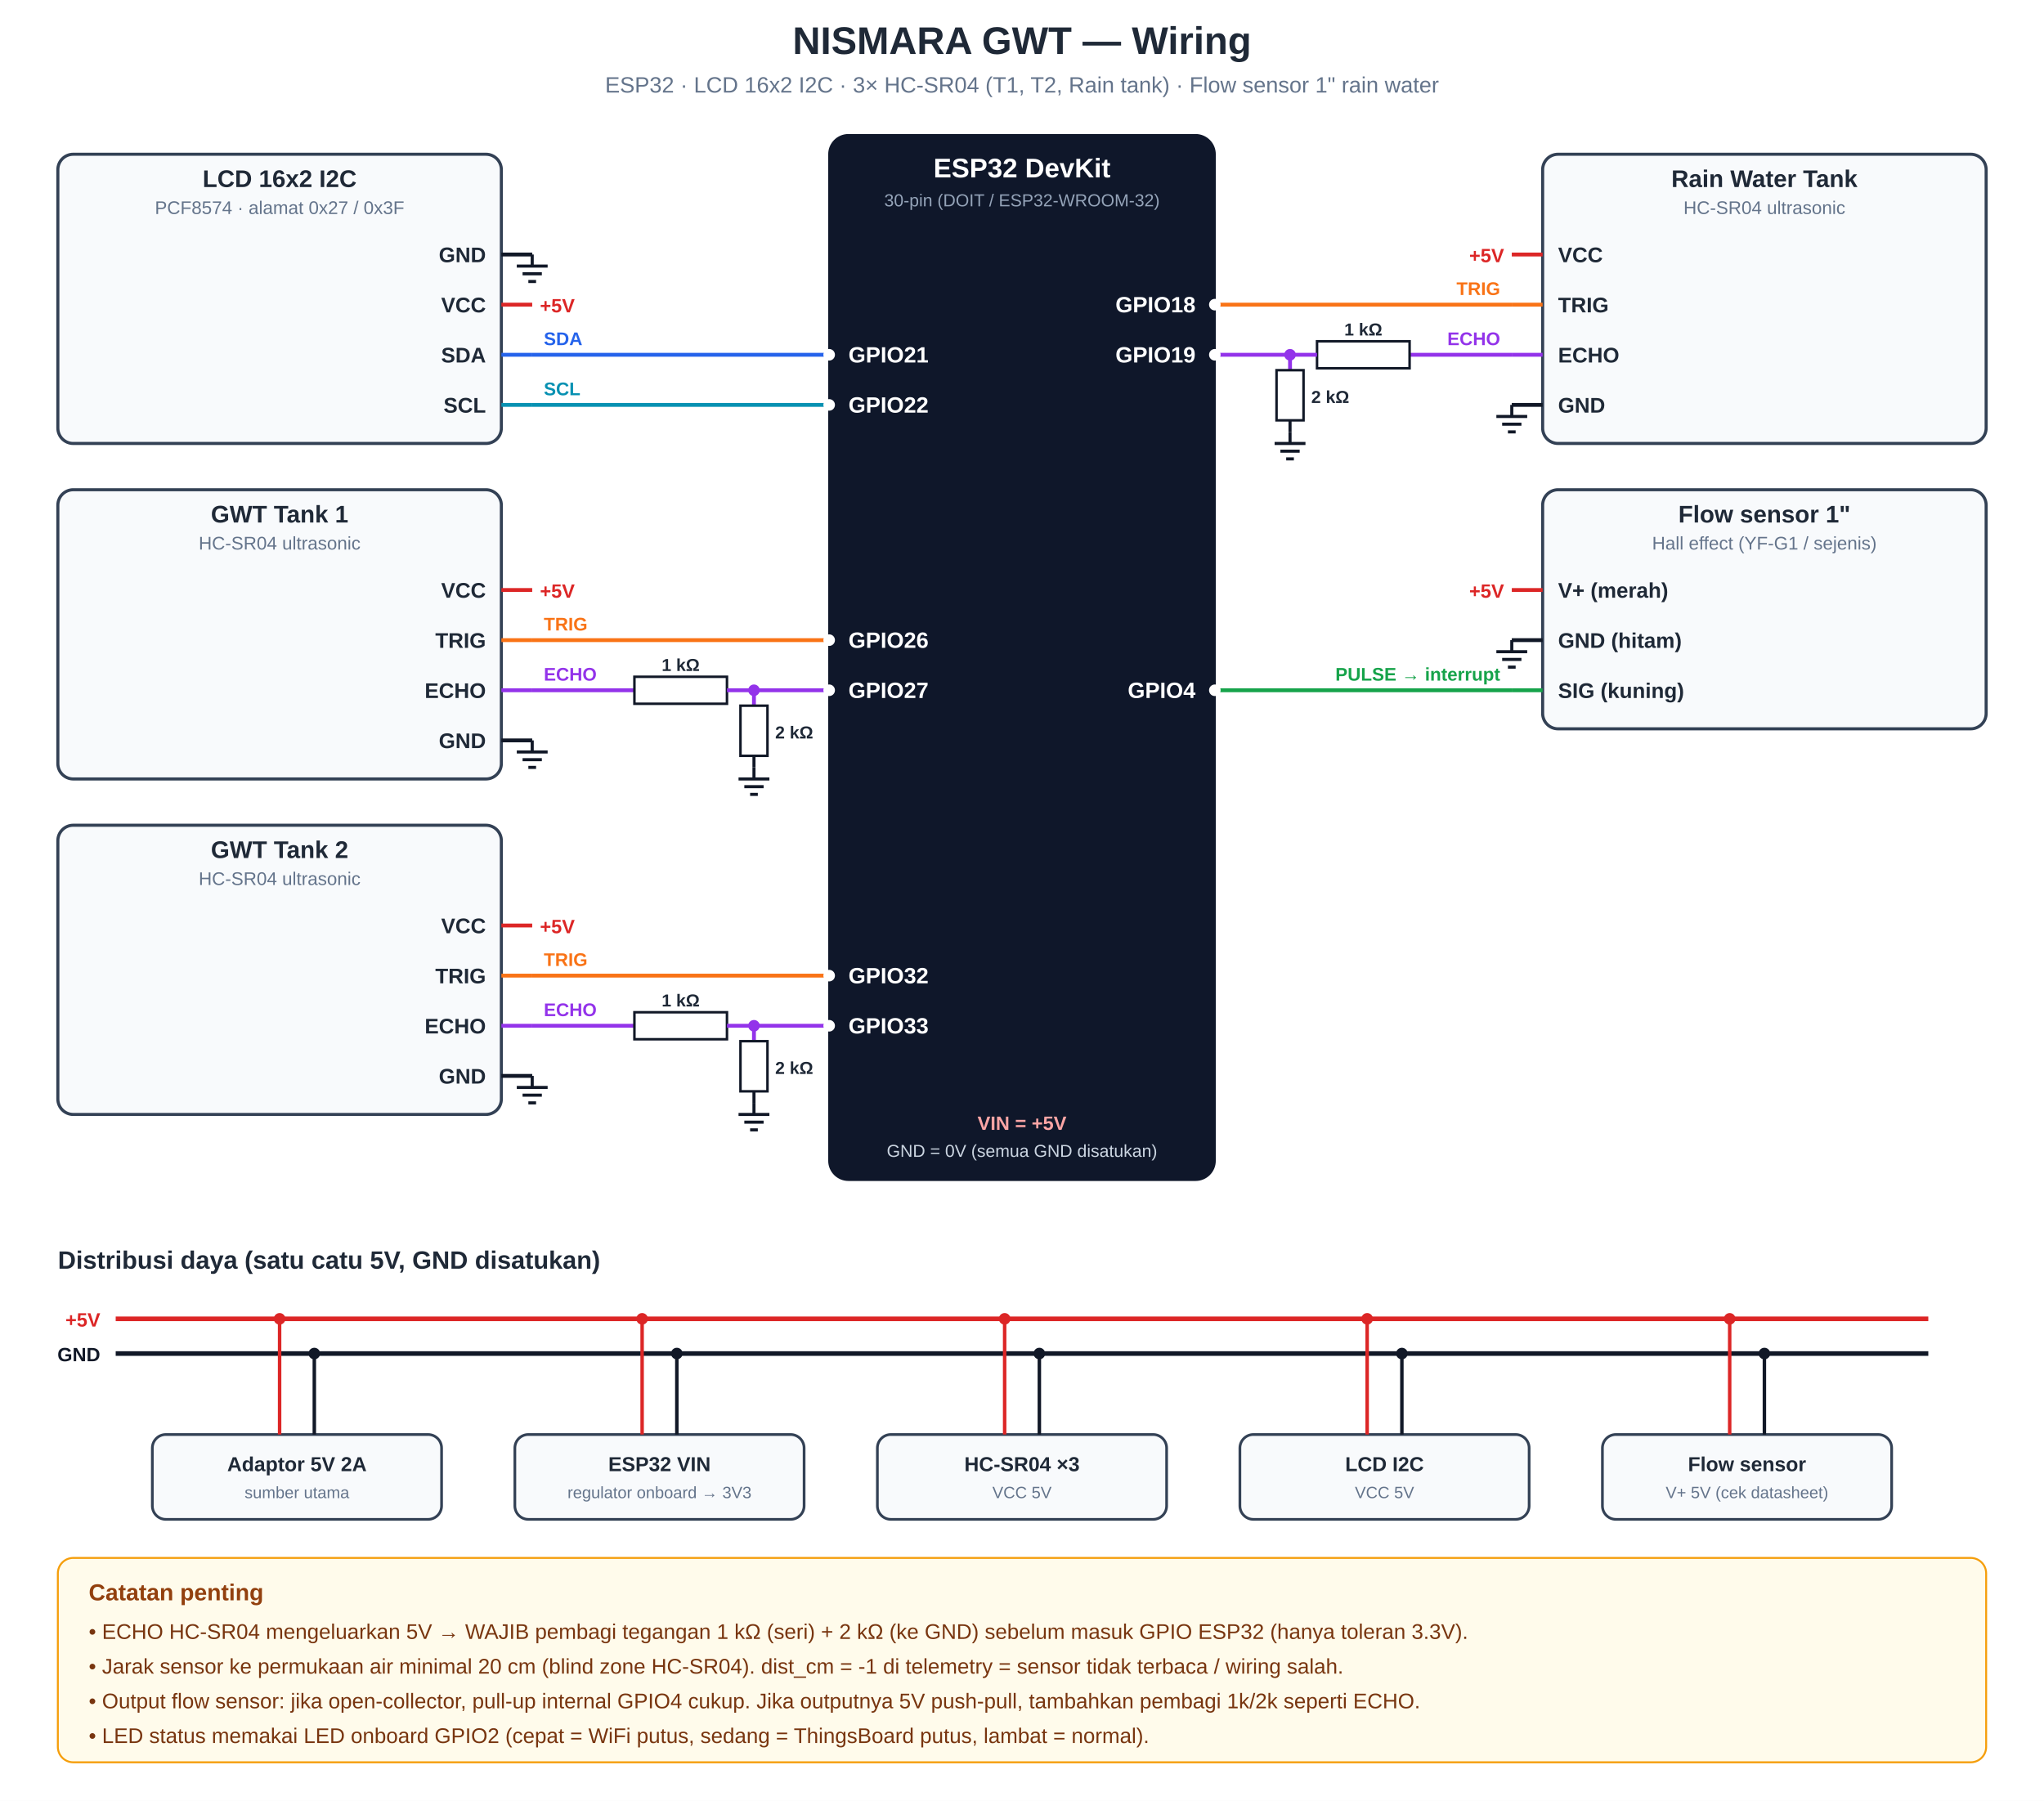
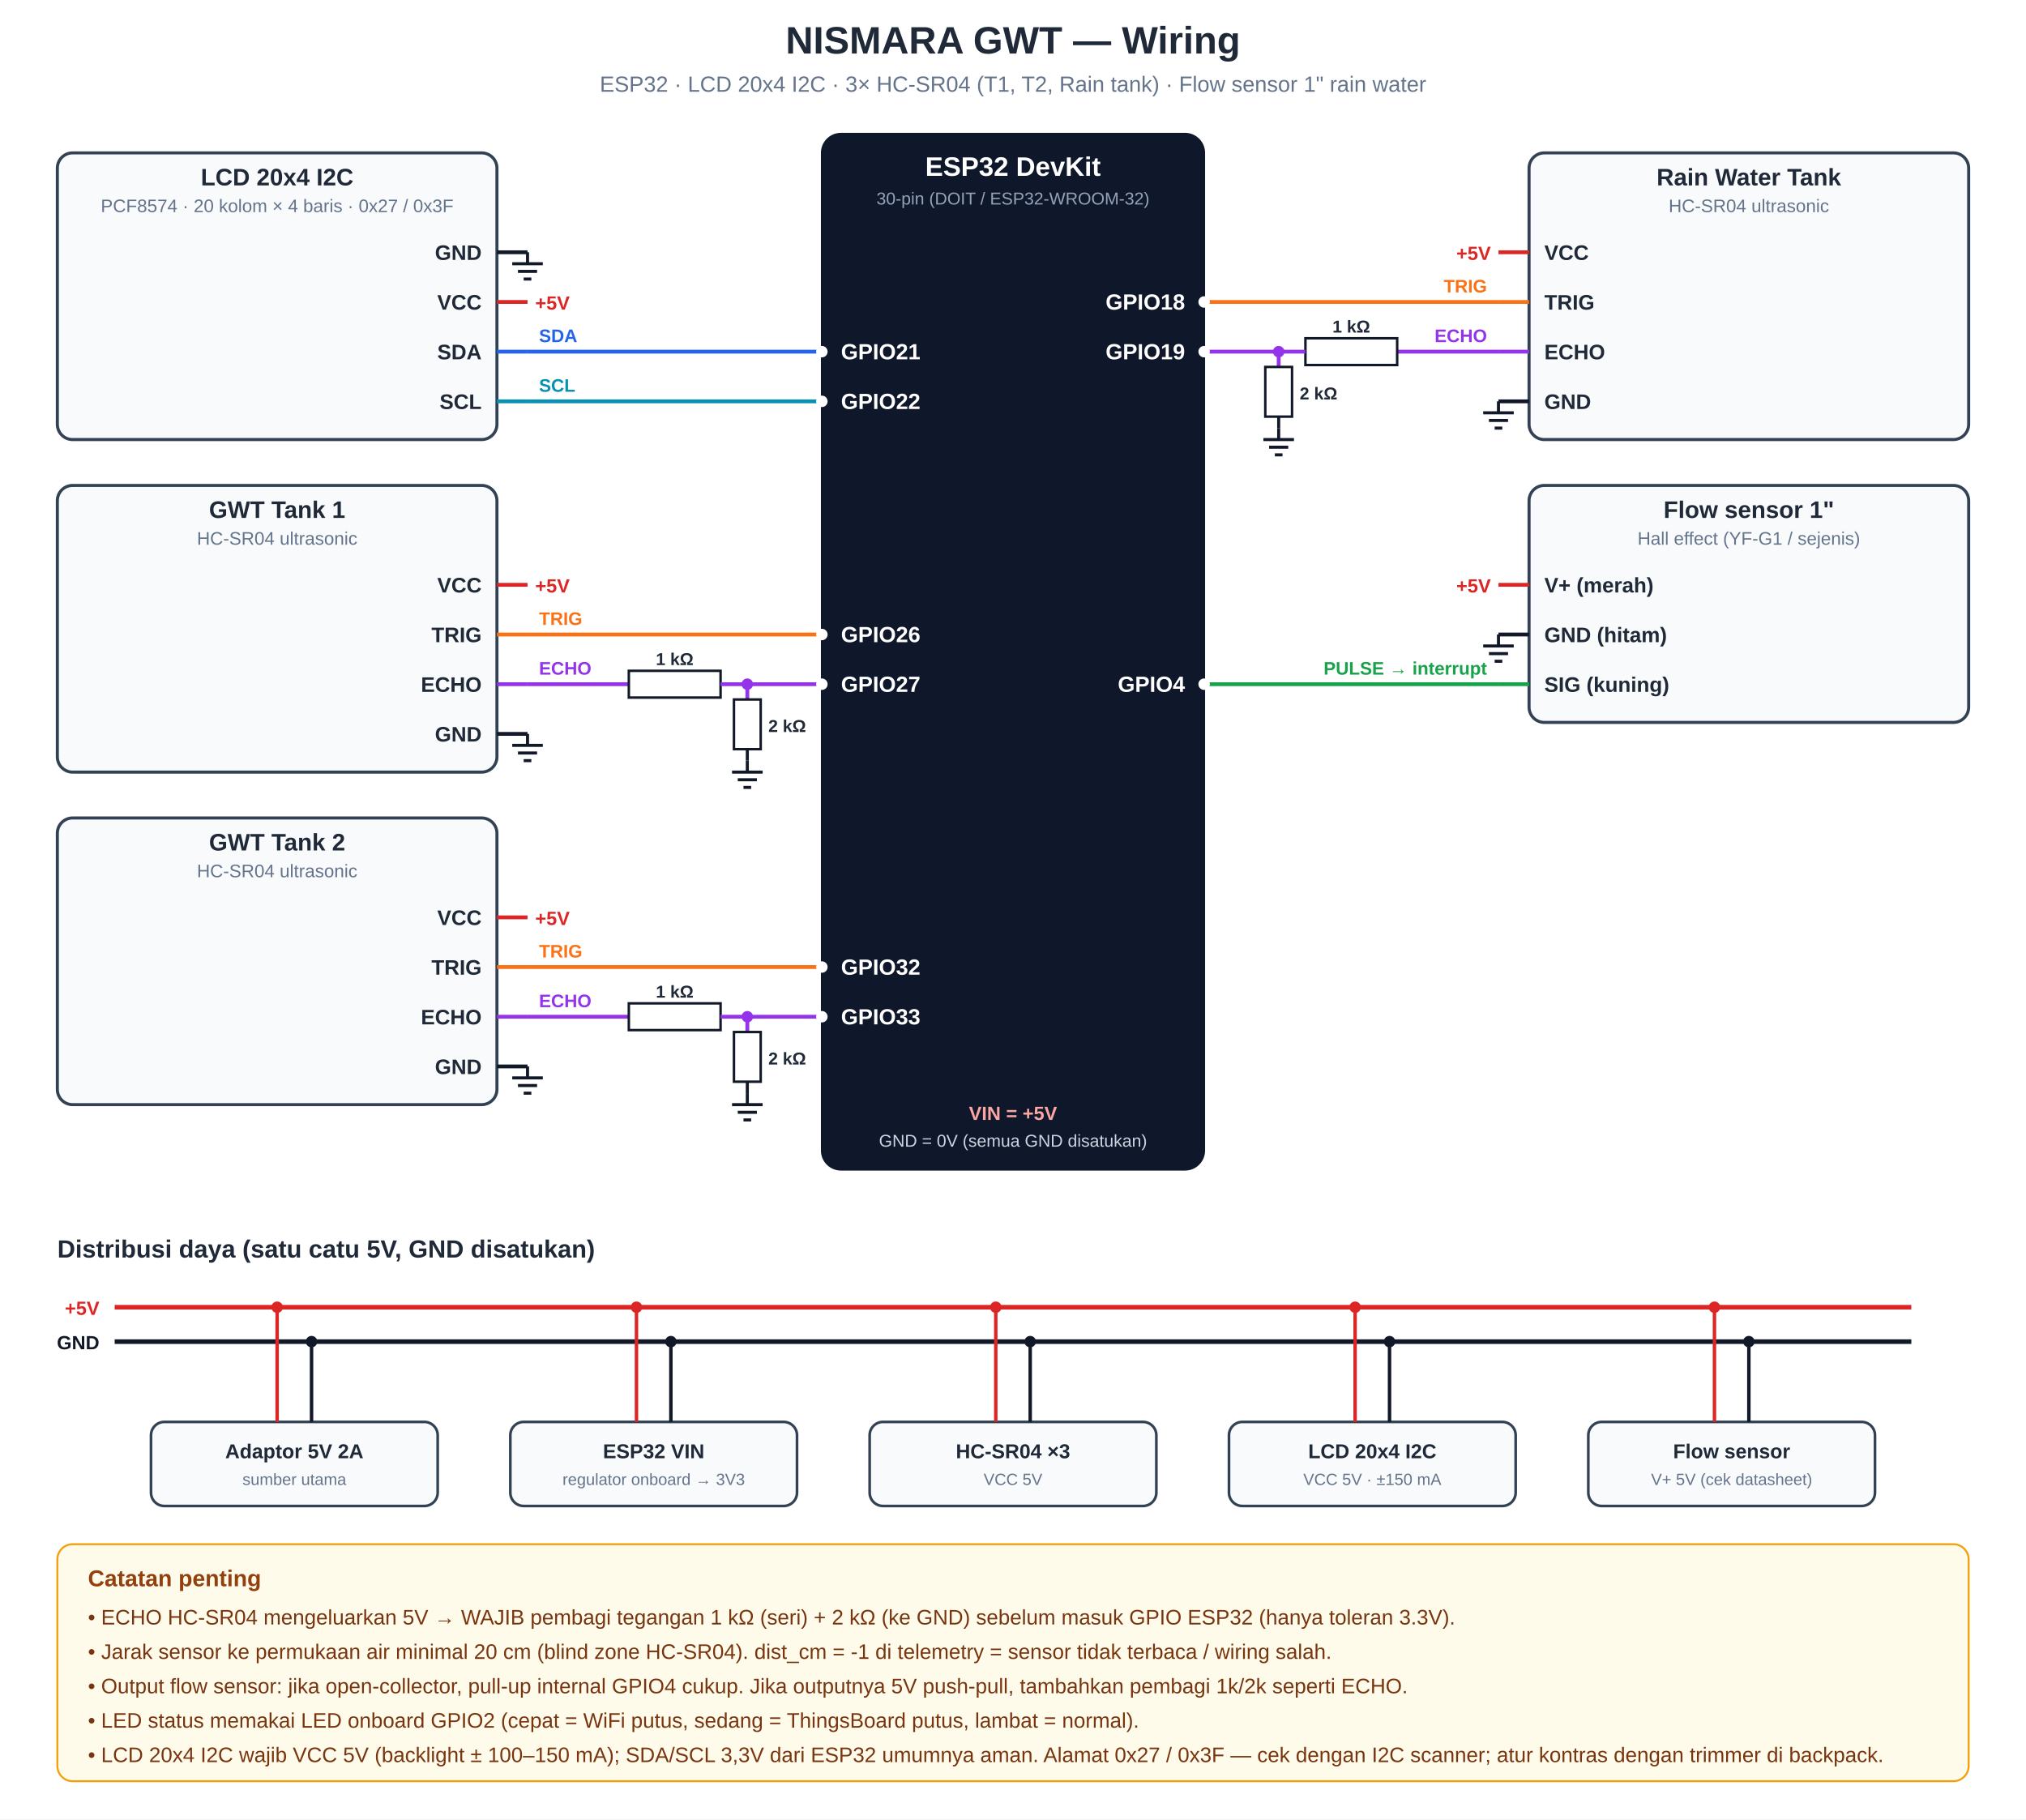
- <svg xmlns="http://www.w3.org/2000/svg" viewBox="0 0 1060 934" width="1060" height="934" font-family="Arial,Helvetica,sans-serif">
-   <rect width="1060" height="934" fill="#fff" />
+ <svg xmlns="http://www.w3.org/2000/svg" viewBox="0 0 1060 952" width="1060" height="952" font-family="Arial,Helvetica,sans-serif">
+   <rect width="1060" height="952" fill="#fff" />
  <text x="530" y="28" font-size="20" fill="#1f2937" font-weight="700" text-anchor="middle">NISMARA GWT — Wiring</text>
-   <text x="530" y="48" font-size="11.5" fill="#64748b" font-weight="400" text-anchor="middle">ESP32 · LCD 16x2 I2C · 3× HC-SR04 (T1, T2, Rain tank) · Flow sensor 1" rain water</text>
+   <text x="530" y="48" font-size="11.5" fill="#64748b" font-weight="400" text-anchor="middle">ESP32 · LCD 20x4 I2C · 3× HC-SR04 (T1, T2, Rain tank) · Flow sensor 1" rain water</text>
  <rect x="30" y="80" width="230" height="150" rx="8" fill="#f8fafc" stroke="#334155" stroke-width="1.6" />
-   <text x="145" y="97" font-size="12.5" fill="#1f2937" font-weight="700" text-anchor="middle">LCD 16x2 I2C</text>
-   <text x="145" y="111" font-size="9.5" fill="#64748b" font-weight="400" text-anchor="middle">PCF8574 · alamat 0x27 / 0x3F</text>
+   <text x="145" y="97" font-size="12.5" fill="#1f2937" font-weight="700" text-anchor="middle">LCD 20x4 I2C</text>
+   <text x="145" y="111" font-size="9.5" fill="#64748b" font-weight="400" text-anchor="middle">PCF8574 · 20 kolom × 4 baris · 0x27 / 0x3F</text>
  <text x="252" y="136" font-size="11" fill="#1f2937" font-weight="700" text-anchor="end">GND</text>
  <line x1="260" y1="132" x2="276" y2="132" stroke="#111827" stroke-width="2" />
  <g stroke="#111827" stroke-width="1.6">
    <line x1="276" y1="132" x2="276" y2="138" />
    <line x1="268" y1="138" x2="284" y2="138" />
    <line x1="271" y1="142" x2="281" y2="142" />
    <line x1="274" y1="146" x2="278" y2="146" />
  </g>
  <text x="252" y="162" font-size="11" fill="#1f2937" font-weight="700" text-anchor="end">VCC</text>
  <line x1="260" y1="158" x2="276" y2="158" stroke="#dc2626" stroke-width="2" />
  <text x="280" y="162" font-size="10" fill="#dc2626" font-weight="700" text-anchor="start">+5V</text>
  <text x="252" y="188" font-size="11" fill="#1f2937" font-weight="700" text-anchor="end">SDA</text>
  <line x1="260" y1="184" x2="276" y2="184" stroke="#2563eb" stroke-width="2" />
  <text x="252" y="214" font-size="11" fill="#1f2937" font-weight="700" text-anchor="end">SCL</text>
  <line x1="260" y1="210" x2="276" y2="210" stroke="#0891b2" stroke-width="2" />
  <rect x="30" y="254" width="230" height="150" rx="8" fill="#f8fafc" stroke="#334155" stroke-width="1.6" />
  <text x="145" y="271" font-size="12.5" fill="#1f2937" font-weight="700" text-anchor="middle">GWT Tank 1</text>
  <text x="145" y="285" font-size="9.5" fill="#64748b" font-weight="400" text-anchor="middle">HC-SR04 ultrasonic</text>
  <text x="252" y="310" font-size="11" fill="#1f2937" font-weight="700" text-anchor="end">VCC</text>
  <line x1="260" y1="306" x2="276" y2="306" stroke="#dc2626" stroke-width="2" />
  <text x="280" y="310" font-size="10" fill="#dc2626" font-weight="700" text-anchor="start">+5V</text>
  <text x="252" y="336" font-size="11" fill="#1f2937" font-weight="700" text-anchor="end">TRIG</text>
  <line x1="260" y1="332" x2="276" y2="332" stroke="#f97316" stroke-width="2" />
  <text x="252" y="362" font-size="11" fill="#1f2937" font-weight="700" text-anchor="end">ECHO</text>
  <line x1="260" y1="358" x2="276" y2="358" stroke="#9333ea" stroke-width="2" />
  <text x="252" y="388" font-size="11" fill="#1f2937" font-weight="700" text-anchor="end">GND</text>
  <line x1="260" y1="384" x2="276" y2="384" stroke="#111827" stroke-width="2" />
  <g stroke="#111827" stroke-width="1.6">
    <line x1="276" y1="384" x2="276" y2="390" />
    <line x1="268" y1="390" x2="284" y2="390" />
    <line x1="271" y1="394" x2="281" y2="394" />
    <line x1="274" y1="398" x2="278" y2="398" />
  </g>
  <rect x="30" y="428" width="230" height="150" rx="8" fill="#f8fafc" stroke="#334155" stroke-width="1.6" />
  <text x="145" y="445" font-size="12.5" fill="#1f2937" font-weight="700" text-anchor="middle">GWT Tank 2</text>
  <text x="145" y="459" font-size="9.5" fill="#64748b" font-weight="400" text-anchor="middle">HC-SR04 ultrasonic</text>
  <text x="252" y="484" font-size="11" fill="#1f2937" font-weight="700" text-anchor="end">VCC</text>
  <line x1="260" y1="480" x2="276" y2="480" stroke="#dc2626" stroke-width="2" />
  <text x="280" y="484" font-size="10" fill="#dc2626" font-weight="700" text-anchor="start">+5V</text>
  <text x="252" y="510" font-size="11" fill="#1f2937" font-weight="700" text-anchor="end">TRIG</text>
  <line x1="260" y1="506" x2="276" y2="506" stroke="#f97316" stroke-width="2" />
  <text x="252" y="536" font-size="11" fill="#1f2937" font-weight="700" text-anchor="end">ECHO</text>
  <line x1="260" y1="532" x2="276" y2="532" stroke="#9333ea" stroke-width="2" />
  <text x="252" y="562" font-size="11" fill="#1f2937" font-weight="700" text-anchor="end">GND</text>
  <line x1="260" y1="558" x2="276" y2="558" stroke="#111827" stroke-width="2" />
  <g stroke="#111827" stroke-width="1.6">
    <line x1="276" y1="558" x2="276" y2="564" />
    <line x1="268" y1="564" x2="284" y2="564" />
    <line x1="271" y1="568" x2="281" y2="568" />
    <line x1="274" y1="572" x2="278" y2="572" />
  </g>
  <rect x="800" y="80" width="230" height="150" rx="8" fill="#f8fafc" stroke="#334155" stroke-width="1.6" />
  <text x="915" y="97" font-size="12.5" fill="#1f2937" font-weight="700" text-anchor="middle">Rain Water Tank</text>
  <text x="915" y="111" font-size="9.5" fill="#64748b" font-weight="400" text-anchor="middle">HC-SR04 ultrasonic</text>
  <text x="808" y="136" font-size="11" fill="#1f2937" font-weight="700" text-anchor="start">VCC</text>
  <line x1="800" y1="132" x2="784" y2="132" stroke="#dc2626" stroke-width="2" />
  <text x="780" y="136" font-size="10" fill="#dc2626" font-weight="700" text-anchor="end">+5V</text>
  <text x="808" y="162" font-size="11" fill="#1f2937" font-weight="700" text-anchor="start">TRIG</text>
  <line x1="800" y1="158" x2="784" y2="158" stroke="#f97316" stroke-width="2" />
  <text x="808" y="188" font-size="11" fill="#1f2937" font-weight="700" text-anchor="start">ECHO</text>
  <line x1="800" y1="184" x2="784" y2="184" stroke="#9333ea" stroke-width="2" />
  <text x="808" y="214" font-size="11" fill="#1f2937" font-weight="700" text-anchor="start">GND</text>
  <line x1="800" y1="210" x2="784" y2="210" stroke="#111827" stroke-width="2" />
  <g stroke="#111827" stroke-width="1.6">
    <line x1="784" y1="210" x2="784" y2="216" />
    <line x1="776" y1="216" x2="792" y2="216" />
    <line x1="779" y1="220" x2="789" y2="220" />
    <line x1="782" y1="224" x2="786" y2="224" />
  </g>
  <rect x="800" y="254" width="230" height="124" rx="8" fill="#f8fafc" stroke="#334155" stroke-width="1.6" />
  <text x="915" y="271" font-size="12.5" fill="#1f2937" font-weight="700" text-anchor="middle">Flow sensor 1"</text>
  <text x="915" y="285" font-size="9.5" fill="#64748b" font-weight="400" text-anchor="middle">Hall effect (YF-G1 / sejenis)</text>
  <text x="808" y="310" font-size="11" fill="#1f2937" font-weight="700" text-anchor="start">V+ (merah)</text>
  <line x1="800" y1="306" x2="784" y2="306" stroke="#dc2626" stroke-width="2" />
  <text x="780" y="310" font-size="10" fill="#dc2626" font-weight="700" text-anchor="end">+5V</text>
  <text x="808" y="336" font-size="11" fill="#1f2937" font-weight="700" text-anchor="start">GND (hitam)</text>
  <line x1="800" y1="332" x2="784" y2="332" stroke="#111827" stroke-width="2" />
  <g stroke="#111827" stroke-width="1.6">
    <line x1="784" y1="332" x2="784" y2="338" />
    <line x1="776" y1="338" x2="792" y2="338" />
    <line x1="779" y1="342" x2="789" y2="342" />
    <line x1="782" y1="346" x2="786" y2="346" />
  </g>
  <text x="808" y="362" font-size="11" fill="#1f2937" font-weight="700" text-anchor="start">SIG (kuning)</text>
  <line x1="800" y1="358" x2="784" y2="358" stroke="#16a34a" stroke-width="2" />
  <rect x="430" y="70" width="200" height="542" rx="10" fill="#0f172a" stroke="#0f172a" />
  <text x="530" y="92" font-size="14" fill="#fff" font-weight="700" text-anchor="middle">ESP32 DevKit</text>
  <text x="530" y="107" font-size="9" fill="#94a3b8" font-weight="400" text-anchor="middle">30-pin (DOIT / ESP32-WROOM-32)</text>
  <line x1="276" y1="184" x2="430" y2="184" stroke="#2563eb" stroke-width="2" />
  <text x="282" y="179" font-size="9.5" fill="#2563eb" font-weight="700" text-anchor="start">SDA</text>
  <circle cx="430" cy="184" r="3" fill="#fff" />
  <text x="440" y="188" font-size="11.5" fill="#fff" font-weight="700" text-anchor="start">GPIO21</text>
  <line x1="276" y1="210" x2="430" y2="210" stroke="#0891b2" stroke-width="2" />
  <text x="282" y="205" font-size="9.5" fill="#0891b2" font-weight="700" text-anchor="start">SCL</text>
  <circle cx="430" cy="210" r="3" fill="#fff" />
  <text x="440" y="214" font-size="11.5" fill="#fff" font-weight="700" text-anchor="start">GPIO22</text>
  <line x1="276" y1="332" x2="430" y2="332" stroke="#f97316" stroke-width="2" />
  <text x="282" y="327" font-size="9.5" fill="#f97316" font-weight="700" text-anchor="start">TRIG</text>
  <circle cx="430" cy="332" r="3" fill="#fff" />
  <text x="440" y="336" font-size="11.5" fill="#fff" font-weight="700" text-anchor="start">GPIO26</text>
  <line x1="276" y1="358" x2="329" y2="358" stroke="#9333ea" stroke-width="2" />
  <rect x="329" y="351" width="48" height="14" fill="#fff" stroke="#111827" stroke-width="1.3" />
  <text x="353" y="348" font-size="9" fill="#1f2937" font-weight="700" text-anchor="middle">1 kΩ</text>
  <line x1="377" y1="358" x2="430" y2="358" stroke="#9333ea" stroke-width="2" />
  <circle cx="391" cy="358" r="3" fill="#9333ea" />
  <line x1="391" y1="358" x2="391" y2="366" stroke="#9333ea" stroke-width="2" />
  <rect x="384" y="366" width="14" height="26" fill="#fff" stroke="#111827" stroke-width="1.3" />
  <text x="402" y="383" font-size="9" fill="#1f2937" font-weight="700" text-anchor="start">2 kΩ</text>
  <line x1="391" y1="392" x2="391" y2="398" stroke="#111827" stroke-width="1.6" />
  <g stroke="#111827" stroke-width="1.6">
    <line x1="391" y1="398" x2="391" y2="404" />
    <line x1="383" y1="404" x2="399" y2="404" />
    <line x1="386" y1="408" x2="396" y2="408" />
    <line x1="389" y1="412" x2="393" y2="412" />
  </g>
  <text x="282" y="353" font-size="9.5" fill="#9333ea" font-weight="700" text-anchor="start">ECHO</text>
  <circle cx="430" cy="358" r="3" fill="#fff" />
  <text x="440" y="362" font-size="11.5" fill="#fff" font-weight="700" text-anchor="start">GPIO27</text>
  <line x1="276" y1="506" x2="430" y2="506" stroke="#f97316" stroke-width="2" />
  <text x="282" y="501" font-size="9.5" fill="#f97316" font-weight="700" text-anchor="start">TRIG</text>
  <circle cx="430" cy="506" r="3" fill="#fff" />
  <text x="440" y="510" font-size="11.5" fill="#fff" font-weight="700" text-anchor="start">GPIO32</text>
  <line x1="276" y1="532" x2="329" y2="532" stroke="#9333ea" stroke-width="2" />
  <rect x="329" y="525" width="48" height="14" fill="#fff" stroke="#111827" stroke-width="1.3" />
  <text x="353" y="522" font-size="9" fill="#1f2937" font-weight="700" text-anchor="middle">1 kΩ</text>
  <line x1="377" y1="532" x2="430" y2="532" stroke="#9333ea" stroke-width="2" />
  <circle cx="391" cy="532" r="3" fill="#9333ea" />
  <line x1="391" y1="532" x2="391" y2="540" stroke="#9333ea" stroke-width="2" />
  <rect x="384" y="540" width="14" height="26" fill="#fff" stroke="#111827" stroke-width="1.3" />
  <text x="402" y="557" font-size="9" fill="#1f2937" font-weight="700" text-anchor="start">2 kΩ</text>
  <line x1="391" y1="566" x2="391" y2="572" stroke="#111827" stroke-width="1.6" />
  <g stroke="#111827" stroke-width="1.6">
    <line x1="391" y1="572" x2="391" y2="578" />
    <line x1="383" y1="578" x2="399" y2="578" />
    <line x1="386" y1="582" x2="396" y2="582" />
    <line x1="389" y1="586" x2="393" y2="586" />
  </g>
  <text x="282" y="527" font-size="9.5" fill="#9333ea" font-weight="700" text-anchor="start">ECHO</text>
  <circle cx="430" cy="532" r="3" fill="#fff" />
  <text x="440" y="536" font-size="11.5" fill="#fff" font-weight="700" text-anchor="start">GPIO33</text>
  <line x1="784" y1="158" x2="630" y2="158" stroke="#f97316" stroke-width="2" />
  <text x="778" y="153" font-size="9.5" fill="#f97316" font-weight="700" text-anchor="end">TRIG</text>
  <circle cx="630" cy="158" r="3" fill="#fff" />
  <text x="620" y="162" font-size="11.5" fill="#fff" font-weight="700" text-anchor="end">GPIO18</text>
  <line x1="784" y1="184" x2="731" y2="184" stroke="#9333ea" stroke-width="2" />
  <rect x="683" y="177" width="48" height="14" fill="#fff" stroke="#111827" stroke-width="1.3" />
  <text x="707" y="174" font-size="9" fill="#1f2937" font-weight="700" text-anchor="middle">1 kΩ</text>
  <line x1="683" y1="184" x2="630" y2="184" stroke="#9333ea" stroke-width="2" />
  <circle cx="669" cy="184" r="3" fill="#9333ea" />
  <line x1="669" y1="184" x2="669" y2="192" stroke="#9333ea" stroke-width="2" />
  <rect x="662" y="192" width="14" height="26" fill="#fff" stroke="#111827" stroke-width="1.3" />
  <text x="680" y="209" font-size="9" fill="#1f2937" font-weight="700" text-anchor="start">2 kΩ</text>
  <line x1="669" y1="218" x2="669" y2="224" stroke="#111827" stroke-width="1.6" />
  <g stroke="#111827" stroke-width="1.6">
    <line x1="669" y1="224" x2="669" y2="230" />
    <line x1="661" y1="230" x2="677" y2="230" />
    <line x1="664" y1="234" x2="674" y2="234" />
    <line x1="667" y1="238" x2="671" y2="238" />
  </g>
  <text x="778" y="179" font-size="9.5" fill="#9333ea" font-weight="700" text-anchor="end">ECHO</text>
  <circle cx="630" cy="184" r="3" fill="#fff" />
  <text x="620" y="188" font-size="11.5" fill="#fff" font-weight="700" text-anchor="end">GPIO19</text>
  <line x1="784" y1="358" x2="630" y2="358" stroke="#16a34a" stroke-width="2" />
  <text x="778" y="353" font-size="9.5" fill="#16a34a" font-weight="700" text-anchor="end">PULSE → interrupt</text>
  <circle cx="630" cy="358" r="3" fill="#fff" />
  <text x="620" y="362" font-size="11.5" fill="#fff" font-weight="700" text-anchor="end">GPIO4</text>
  <text x="530" y="586" font-size="10" fill="#fca5a5" font-weight="700" text-anchor="middle">VIN = +5V</text>
  <text x="530" y="600" font-size="9" fill="#cbd5e1" font-weight="400" text-anchor="middle">GND = 0V (semua GND disatukan)</text>
  <text x="30" y="658" font-size="13" fill="#1f2937" font-weight="700" text-anchor="start">Distribusi daya (satu catu 5V, GND disatukan)</text>
  <line x1="60" y1="684" x2="1000" y2="684" stroke="#dc2626" stroke-width="2.4" />
  <text x="52" y="688" font-size="10" fill="#dc2626" font-weight="700" text-anchor="end">+5V</text>
  <line x1="60" y1="702" x2="1000" y2="702" stroke="#111827" stroke-width="2.4" />
  <text x="52" y="706" font-size="10" fill="#111827" font-weight="700" text-anchor="end">GND</text>
  <rect x="79" y="744" width="150" height="44" rx="7" fill="#f8fafc" stroke="#334155" stroke-width="1.4" />
  <text x="154" y="763" font-size="10.5" fill="#1f2937" font-weight="700" text-anchor="middle">Adaptor 5V 2A</text>
  <text x="154" y="777" font-size="8.5" fill="#64748b" font-weight="400" text-anchor="middle">sumber utama</text>
  <line x1="145" y1="684" x2="145" y2="744" stroke="#dc2626" stroke-width="1.8" />
  <circle cx="145" cy="684" r="3" fill="#dc2626" />
  <line x1="163" y1="702" x2="163" y2="744" stroke="#111827" stroke-width="1.8" />
  <circle cx="163" cy="702" r="3" fill="#111827" />
  <rect x="267" y="744" width="150" height="44" rx="7" fill="#f8fafc" stroke="#334155" stroke-width="1.4" />
  <text x="342" y="763" font-size="10.5" fill="#1f2937" font-weight="700" text-anchor="middle">ESP32 VIN</text>
  <text x="342" y="777" font-size="8.5" fill="#64748b" font-weight="400" text-anchor="middle">regulator onboard → 3V3</text>
  <line x1="333" y1="684" x2="333" y2="744" stroke="#dc2626" stroke-width="1.8" />
  <circle cx="333" cy="684" r="3" fill="#dc2626" />
  <line x1="351" y1="702" x2="351" y2="744" stroke="#111827" stroke-width="1.8" />
  <circle cx="351" cy="702" r="3" fill="#111827" />
  <rect x="455" y="744" width="150" height="44" rx="7" fill="#f8fafc" stroke="#334155" stroke-width="1.4" />
  <text x="530" y="763" font-size="10.5" fill="#1f2937" font-weight="700" text-anchor="middle">HC-SR04 ×3</text>
  <text x="530" y="777" font-size="8.5" fill="#64748b" font-weight="400" text-anchor="middle">VCC 5V</text>
  <line x1="521" y1="684" x2="521" y2="744" stroke="#dc2626" stroke-width="1.8" />
  <circle cx="521" cy="684" r="3" fill="#dc2626" />
  <line x1="539" y1="702" x2="539" y2="744" stroke="#111827" stroke-width="1.8" />
  <circle cx="539" cy="702" r="3" fill="#111827" />
  <rect x="643" y="744" width="150" height="44" rx="7" fill="#f8fafc" stroke="#334155" stroke-width="1.4" />
-   <text x="718" y="763" font-size="10.5" fill="#1f2937" font-weight="700" text-anchor="middle">LCD I2C</text>
-   <text x="718" y="777" font-size="8.5" fill="#64748b" font-weight="400" text-anchor="middle">VCC 5V</text>
+   <text x="718" y="763" font-size="10.5" fill="#1f2937" font-weight="700" text-anchor="middle">LCD 20x4 I2C</text>
+   <text x="718" y="777" font-size="8.5" fill="#64748b" font-weight="400" text-anchor="middle">VCC 5V · ±150 mA</text>
  <line x1="709" y1="684" x2="709" y2="744" stroke="#dc2626" stroke-width="1.8" />
  <circle cx="709" cy="684" r="3" fill="#dc2626" />
  <line x1="727" y1="702" x2="727" y2="744" stroke="#111827" stroke-width="1.8" />
  <circle cx="727" cy="702" r="3" fill="#111827" />
  <rect x="831" y="744" width="150" height="44" rx="7" fill="#f8fafc" stroke="#334155" stroke-width="1.4" />
  <text x="906" y="763" font-size="10.5" fill="#1f2937" font-weight="700" text-anchor="middle">Flow sensor</text>
  <text x="906" y="777" font-size="8.5" fill="#64748b" font-weight="400" text-anchor="middle">V+ 5V (cek datasheet)</text>
  <line x1="897" y1="684" x2="897" y2="744" stroke="#dc2626" stroke-width="1.8" />
  <circle cx="897" cy="684" r="3" fill="#dc2626" />
  <line x1="915" y1="702" x2="915" y2="744" stroke="#111827" stroke-width="1.8" />
  <circle cx="915" cy="702" r="3" fill="#111827" />
-   <rect x="30" y="808" width="1000" height="106" rx="8" fill="#fffbeb" stroke="#f59e0b" />
+   <rect x="30" y="808" width="1000" height="124" rx="8" fill="#fffbeb" stroke="#f59e0b" />
  <text x="46" y="830" font-size="12" fill="#92400e" font-weight="700" text-anchor="start">Catatan penting</text>
  <text x="46" y="850" font-size="11" fill="#78350f" font-weight="400" text-anchor="start">• ECHO HC-SR04 mengeluarkan 5V → WAJIB pembagi tegangan 1 kΩ (seri) + 2 kΩ (ke GND) sebelum masuk GPIO ESP32 (hanya toleran 3.3V).</text>
  <text x="46" y="868" font-size="11" fill="#78350f" font-weight="400" text-anchor="start">• Jarak sensor ke permukaan air minimal 20 cm (blind zone HC-SR04). dist_cm = -1 di telemetry = sensor tidak terbaca / wiring salah.</text>
  <text x="46" y="886" font-size="11" fill="#78350f" font-weight="400" text-anchor="start">• Output flow sensor: jika open-collector, pull-up internal GPIO4 cukup. Jika outputnya 5V push-pull, tambahkan pembagi 1k/2k seperti ECHO.</text>
  <text x="46" y="904" font-size="11" fill="#78350f" font-weight="400" text-anchor="start">• LED status memakai LED onboard GPIO2 (cepat = WiFi putus, sedang = ThingsBoard putus, lambat = normal).</text>
+   <text x="46" y="922" font-size="11" fill="#78350f" font-weight="400" text-anchor="start">• LCD 20x4 I2C wajib VCC 5V (backlight ± 100–150 mA); SDA/SCL 3,3V dari ESP32 umumnya aman. Alamat 0x27 / 0x3F — cek dengan I2C scanner; atur kontras dengan trimmer di backpack.</text>
</svg>
